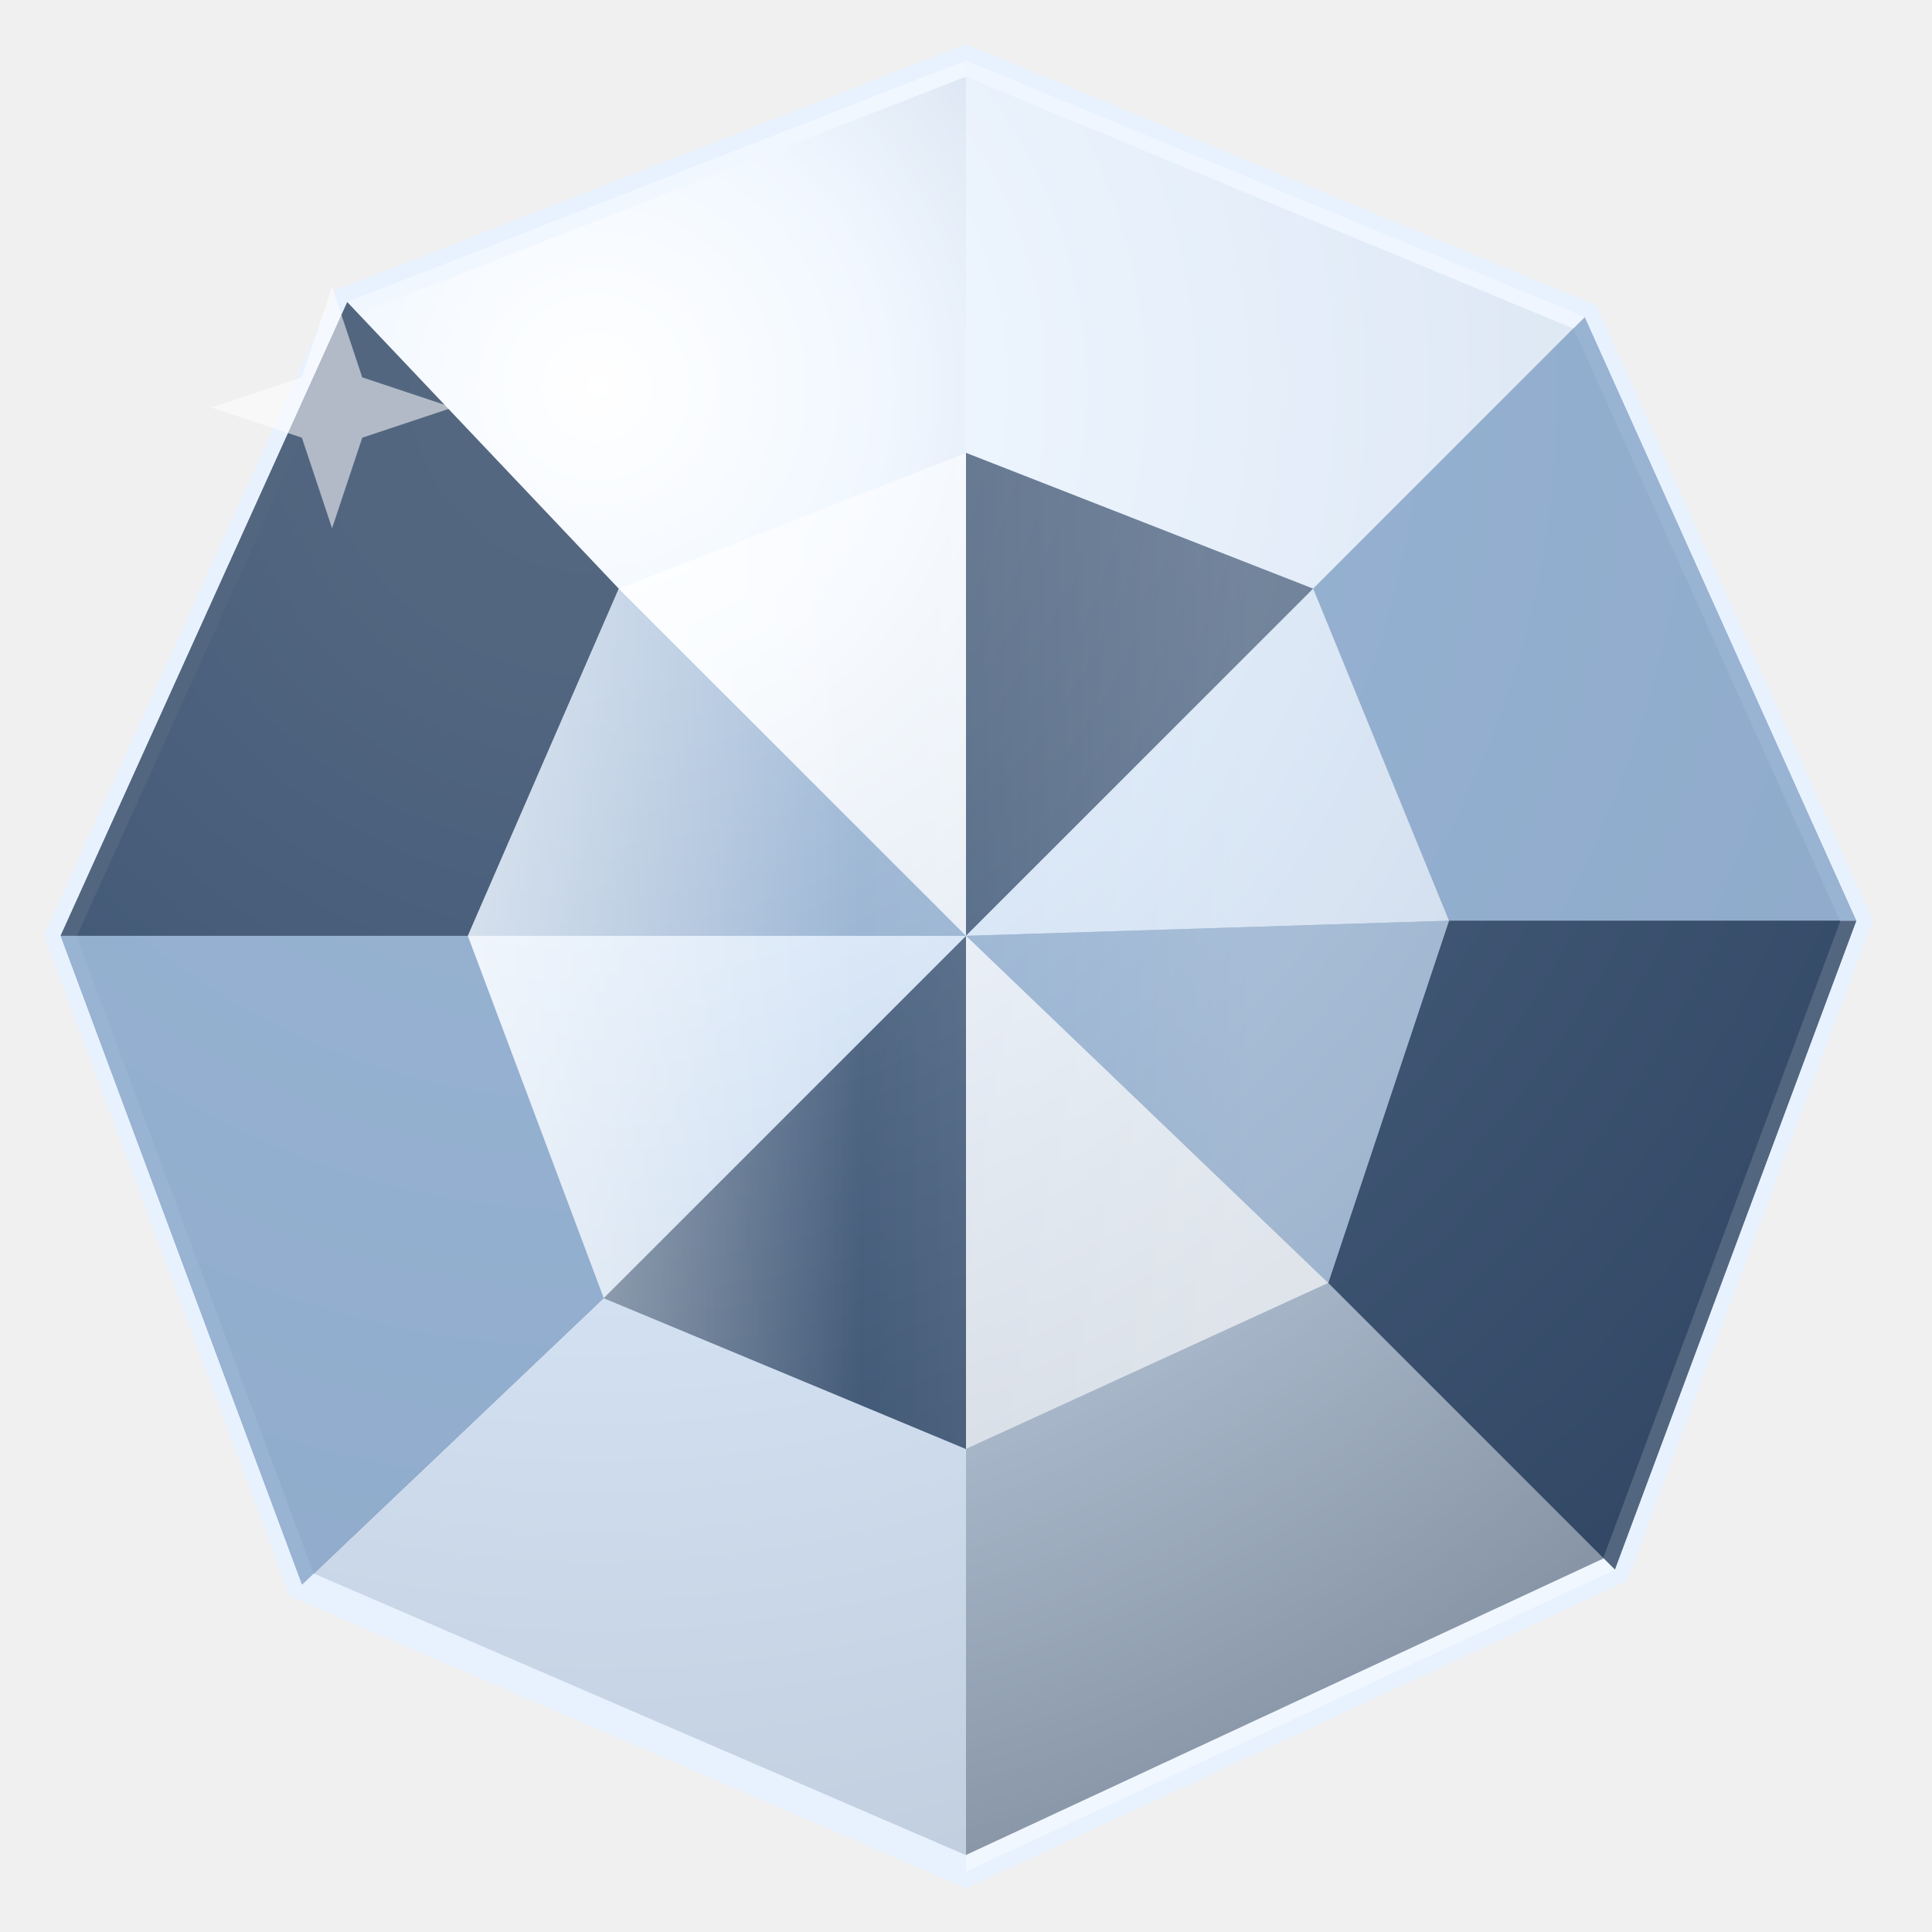
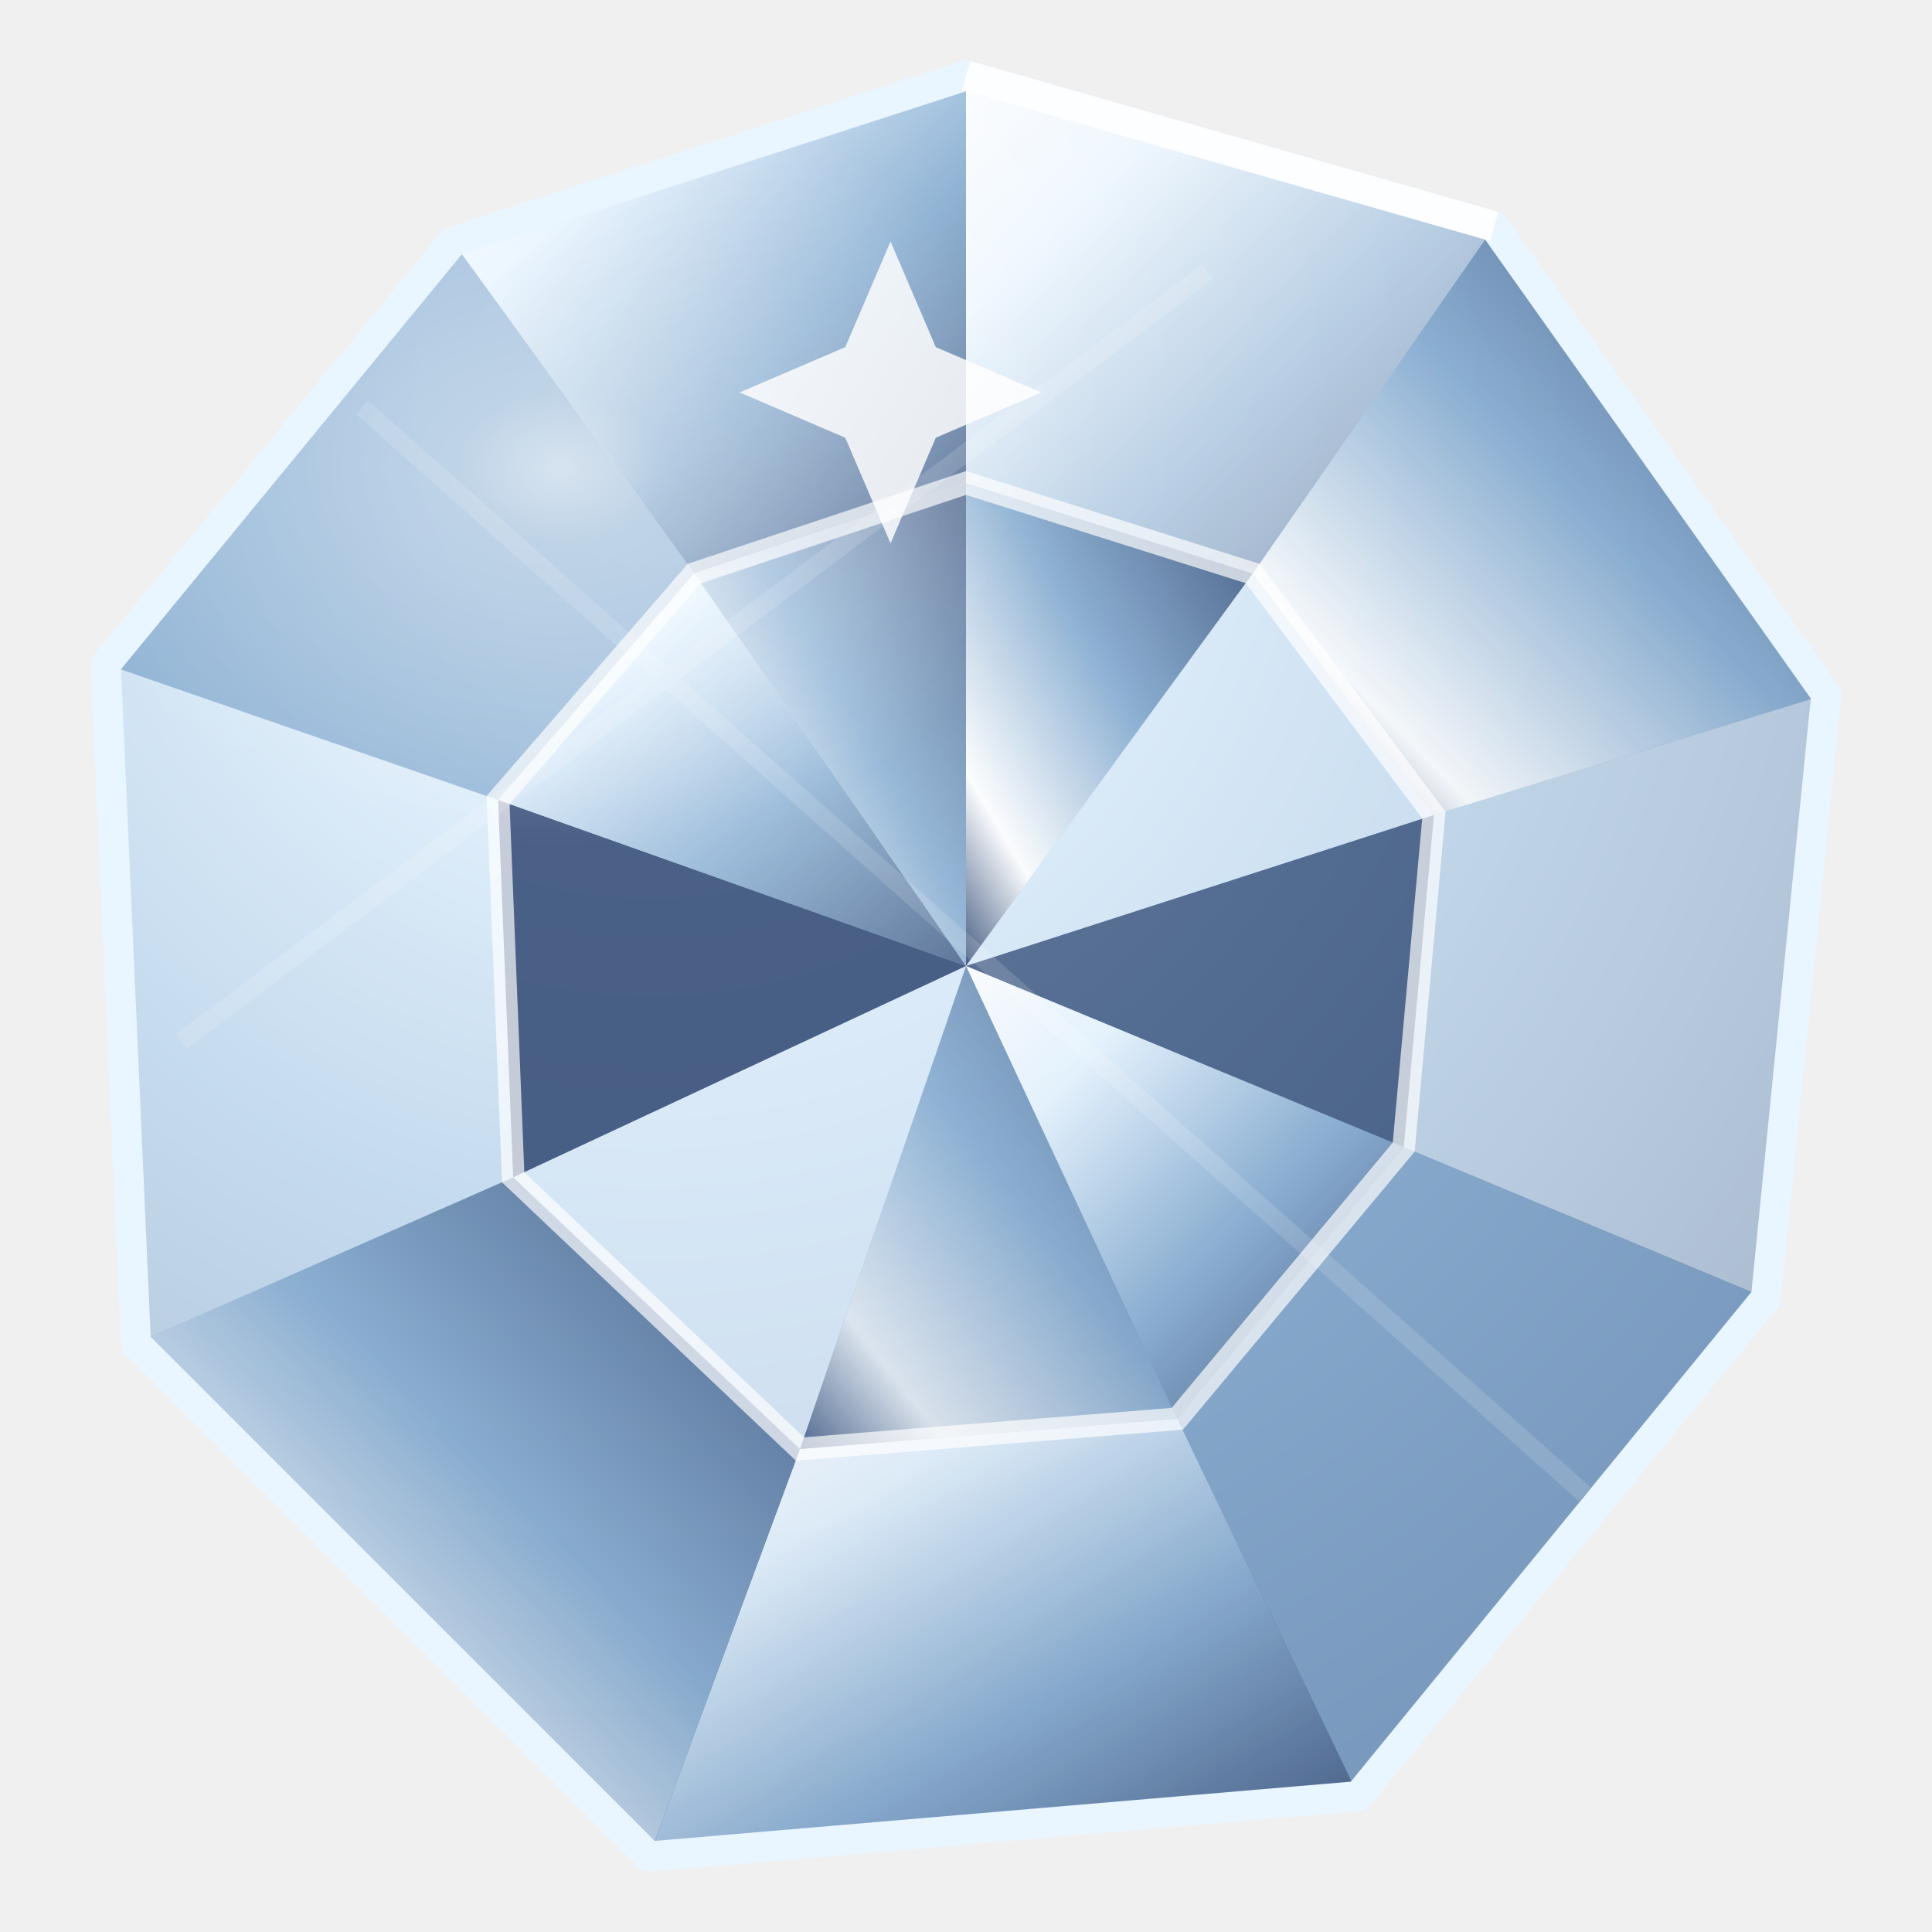
<svg xmlns="http://www.w3.org/2000/svg" viewBox="0 0 128 128">
  <defs>
-     <radialGradient id="shine" cx="30%" cy="18%" r="88%">
+     <radialGradient id="body" cx="32%" cy="20%" r="85%">
      <stop stop-color="#fff" />
-       <stop offset=".18" stop-color="#e8f2ff" />
-       <stop offset=".5" stop-color="#94afcf" />
-       <stop offset="1" stop-color="#314764" />
+       <stop offset=".17" stop-color="#e9f5ff" />
+       <stop offset=".52" stop-color="#8bafd2" />
+       <stop offset="1" stop-color="#42587f" />
    </radialGradient>
-     <linearGradient id="flash">
-       <stop stop-color="#fff" stop-opacity=".8" />
-       <stop offset=".4" stop-color="#fff" stop-opacity="0" />
-       <stop offset=".8" stop-color="#fff" stop-opacity=".28" />
+     <linearGradient id="lit" x1="0" y1="0" x2="1" y2="1">
+       <stop stop-color="#fff" />
+       <stop offset=".24" stop-color="#e9f5ff" />
+       <stop offset=".6" stop-color="#8bafd2" />
+       <stop offset="1" stop-color="#42587f" />
    </linearGradient>
-     <clipPath id="cut">
-       <polygon points="64,4 105,21 123,61 107,104 64,124 20,105 4,62 23,20" />
+     <linearGradient id="deep" x1="1" y1="0" x2="0" y2="1">
+       <stop stop-color="#42587f" />
+       <stop offset=".45" stop-color="#8bafd2" />
+       <stop offset=".8" stop-color="#fff" />
+       <stop offset="1" stop-color="#42587f" />
+     </linearGradient>
+     <radialGradient id="spark">
+       <stop stop-color="#fff" stop-opacity=".95" />
+       <stop offset=".2" stop-color="#fff" stop-opacity=".5" />
+       <stop offset="1" stop-color="#fff" stop-opacity="0" />
+     </radialGradient>
+     <clipPath id="mask">
+       <polygon points="64,5 99,15 121,46 117,86 90,119 43,123 9,89 7,44 30,16" />
    </clipPath>
  </defs>
-   <polygon points="64,4 105,21 123,61 107,104 64,124 20,105 4,62 23,20" fill="url(#shine)" stroke="#e8f2ff" stroke-width="2" />
-   <g clip-path="url(#cut)">
-     <polygon points="64,4,105,21,87,39,64,30" fill="#e8f2ff" opacity="0.78" />
-     <polygon points="64,30,87,39,64,62" fill="#314764" opacity=".73" />
-     <polygon points="105,21,123,61,96,61,87,39" fill="#94afcf" opacity="0.94" />
-     <polygon points="87,39,96,61,64,62" fill="#e8f2ff" opacity=".73" />
-     <polygon points="123,61,107,104,88,85,96,61" fill="#314764" opacity="0.82" />
-     <polygon points="96,61,88,85,64,62" fill="#94afcf" opacity=".73" />
-     <polygon points="107,104,64,124,64,96,88,85" fill="#fff" opacity="0.4" />
-     <polygon points="88,85,64,96,64,62" fill="#fff" opacity=".73" />
-     <polygon points="64,124,20,105,40,86,64,96" fill="#e8f2ff" opacity="0.78" />
-     <polygon points="64,96,40,86,64,62" fill="#314764" opacity=".73" />
-     <polygon points="20,105,4,62,31,62,40,86" fill="#94afcf" opacity="0.94" />
-     <polygon points="40,86,31,62,64,62" fill="#e8f2ff" opacity=".73" />
-     <polygon points="4,62,23,20,41,39,31,62" fill="#314764" opacity="0.82" />
-     <polygon points="31,62,41,39,64,62" fill="#94afcf" opacity=".73" />
-     <polygon points="23,20,64,4,64,30,41,39" fill="#fff" opacity="0.4" />
-     <polygon points="41,39,64,30,64,62" fill="#fff" opacity=".73" />
-     <polygon points="64,30 87,39 96,61 88,85 64,96 40,86 31,62 41,39" fill="url(#flash)" opacity=".7" />
-     <path d="M64,4L105,21L87,39L64,30Z" fill="#fff" opacity=".3" />
+   <g clip-path="url(#mask)">
+     <polygon points="64,5 99,15 121,46 117,86 90,119 43,123 9,89 7,44 30,16" fill="url(#body)" />
+     <path d="M64,5L99,15L83,38L64,32Z" fill="url(#lit)" opacity="0.9" />
+     <path d="M64,32L83,38L64 64Z" fill="url(#deep)" opacity="0.94" />
+     <path d="M99,15L121,46L95,54L83,38Z" fill="url(#deep)" opacity="0.9" />
+     <path d="M83,38L95,54L64 64Z" fill="#e9f5ff" opacity="0.72" />
+     <path d="M121,46L117,86L93,76L95,54Z" fill="#e9f5ff" opacity="0.62" />
+     <path d="M95,54L93,76L64 64Z" fill="#42587f" opacity="0.78" />
+     <path d="M117,86L90,119L78,94L93,76Z" fill="#8bafd2" opacity="0.75" />
+     <path d="M93,76L78,94L64 64Z" fill="url(#lit)" opacity="0.94" />
+     <path d="M90,119L43,123L53,96L78,94Z" fill="url(#lit)" opacity="0.9" />
+     <path d="M78,94L53,96L64 64Z" fill="url(#deep)" opacity="0.72" />
+     <path d="M43,123L9,89L34,78L53,96Z" fill="url(#deep)" opacity="0.9" />
+     <path d="M53,96L34,78L64 64Z" fill="#e9f5ff" opacity="0.78" />
+     <path d="M9,89L7,44L33,53L34,78Z" fill="#e9f5ff" opacity="0.62" />
+     <path d="M34,78L33,53L64 64Z" fill="#42587f" opacity="0.94" />
+     <path d="M7,44L30,16L46,38L33,53Z" fill="#8bafd2" opacity="0.75" />
+     <path d="M33,53L46,38L64 64Z" fill="url(#lit)" opacity="0.72" />
+     <path d="M30,16L64,5L64,32L46,38Z" fill="url(#lit)" opacity="0.9" />
+     <path d="M46,38L64,32L64 64Z" fill="url(#deep)" opacity="0.78" />
+     <polygon points="64,32 83,38 95,54 93,76 78,94 53,96 34,78 33,53 46,38" fill="none" stroke="#fff" stroke-opacity=".68" stroke-width="1.5" />
+     <path d="M64,5L99,15L83,38L64,32Z" fill="#fff" opacity=".38" />
+     <ellipse cx="37" cy="31" rx="35" ry="25" fill="url(#spark)" opacity=".58" />
+     <path d="M24 27L105 99M12 69L80 18" stroke="#fff" stroke-opacity=".14" stroke-width="1.2" />
  </g>
-   <path d="M20 25l2-6 2 6 6 2-6 2-2 6-2-6-6-2Z" fill="#fff" opacity=".55" />
+   <polygon points="64,5 99,15 121,46 117,86 90,119 43,123 9,89 7,44 30,16" fill="none" stroke="#e9f5ff" stroke-width="2" stroke-linejoin="round" />
+   <path d="M64,5L99,15" stroke="#fff" stroke-width="2" opacity=".85" />
+   <path d="M56 23l3-7 3 7 7 3-7 3-3 7-3-7-7-3Z" fill="#fff" opacity=".83" />
</svg>
